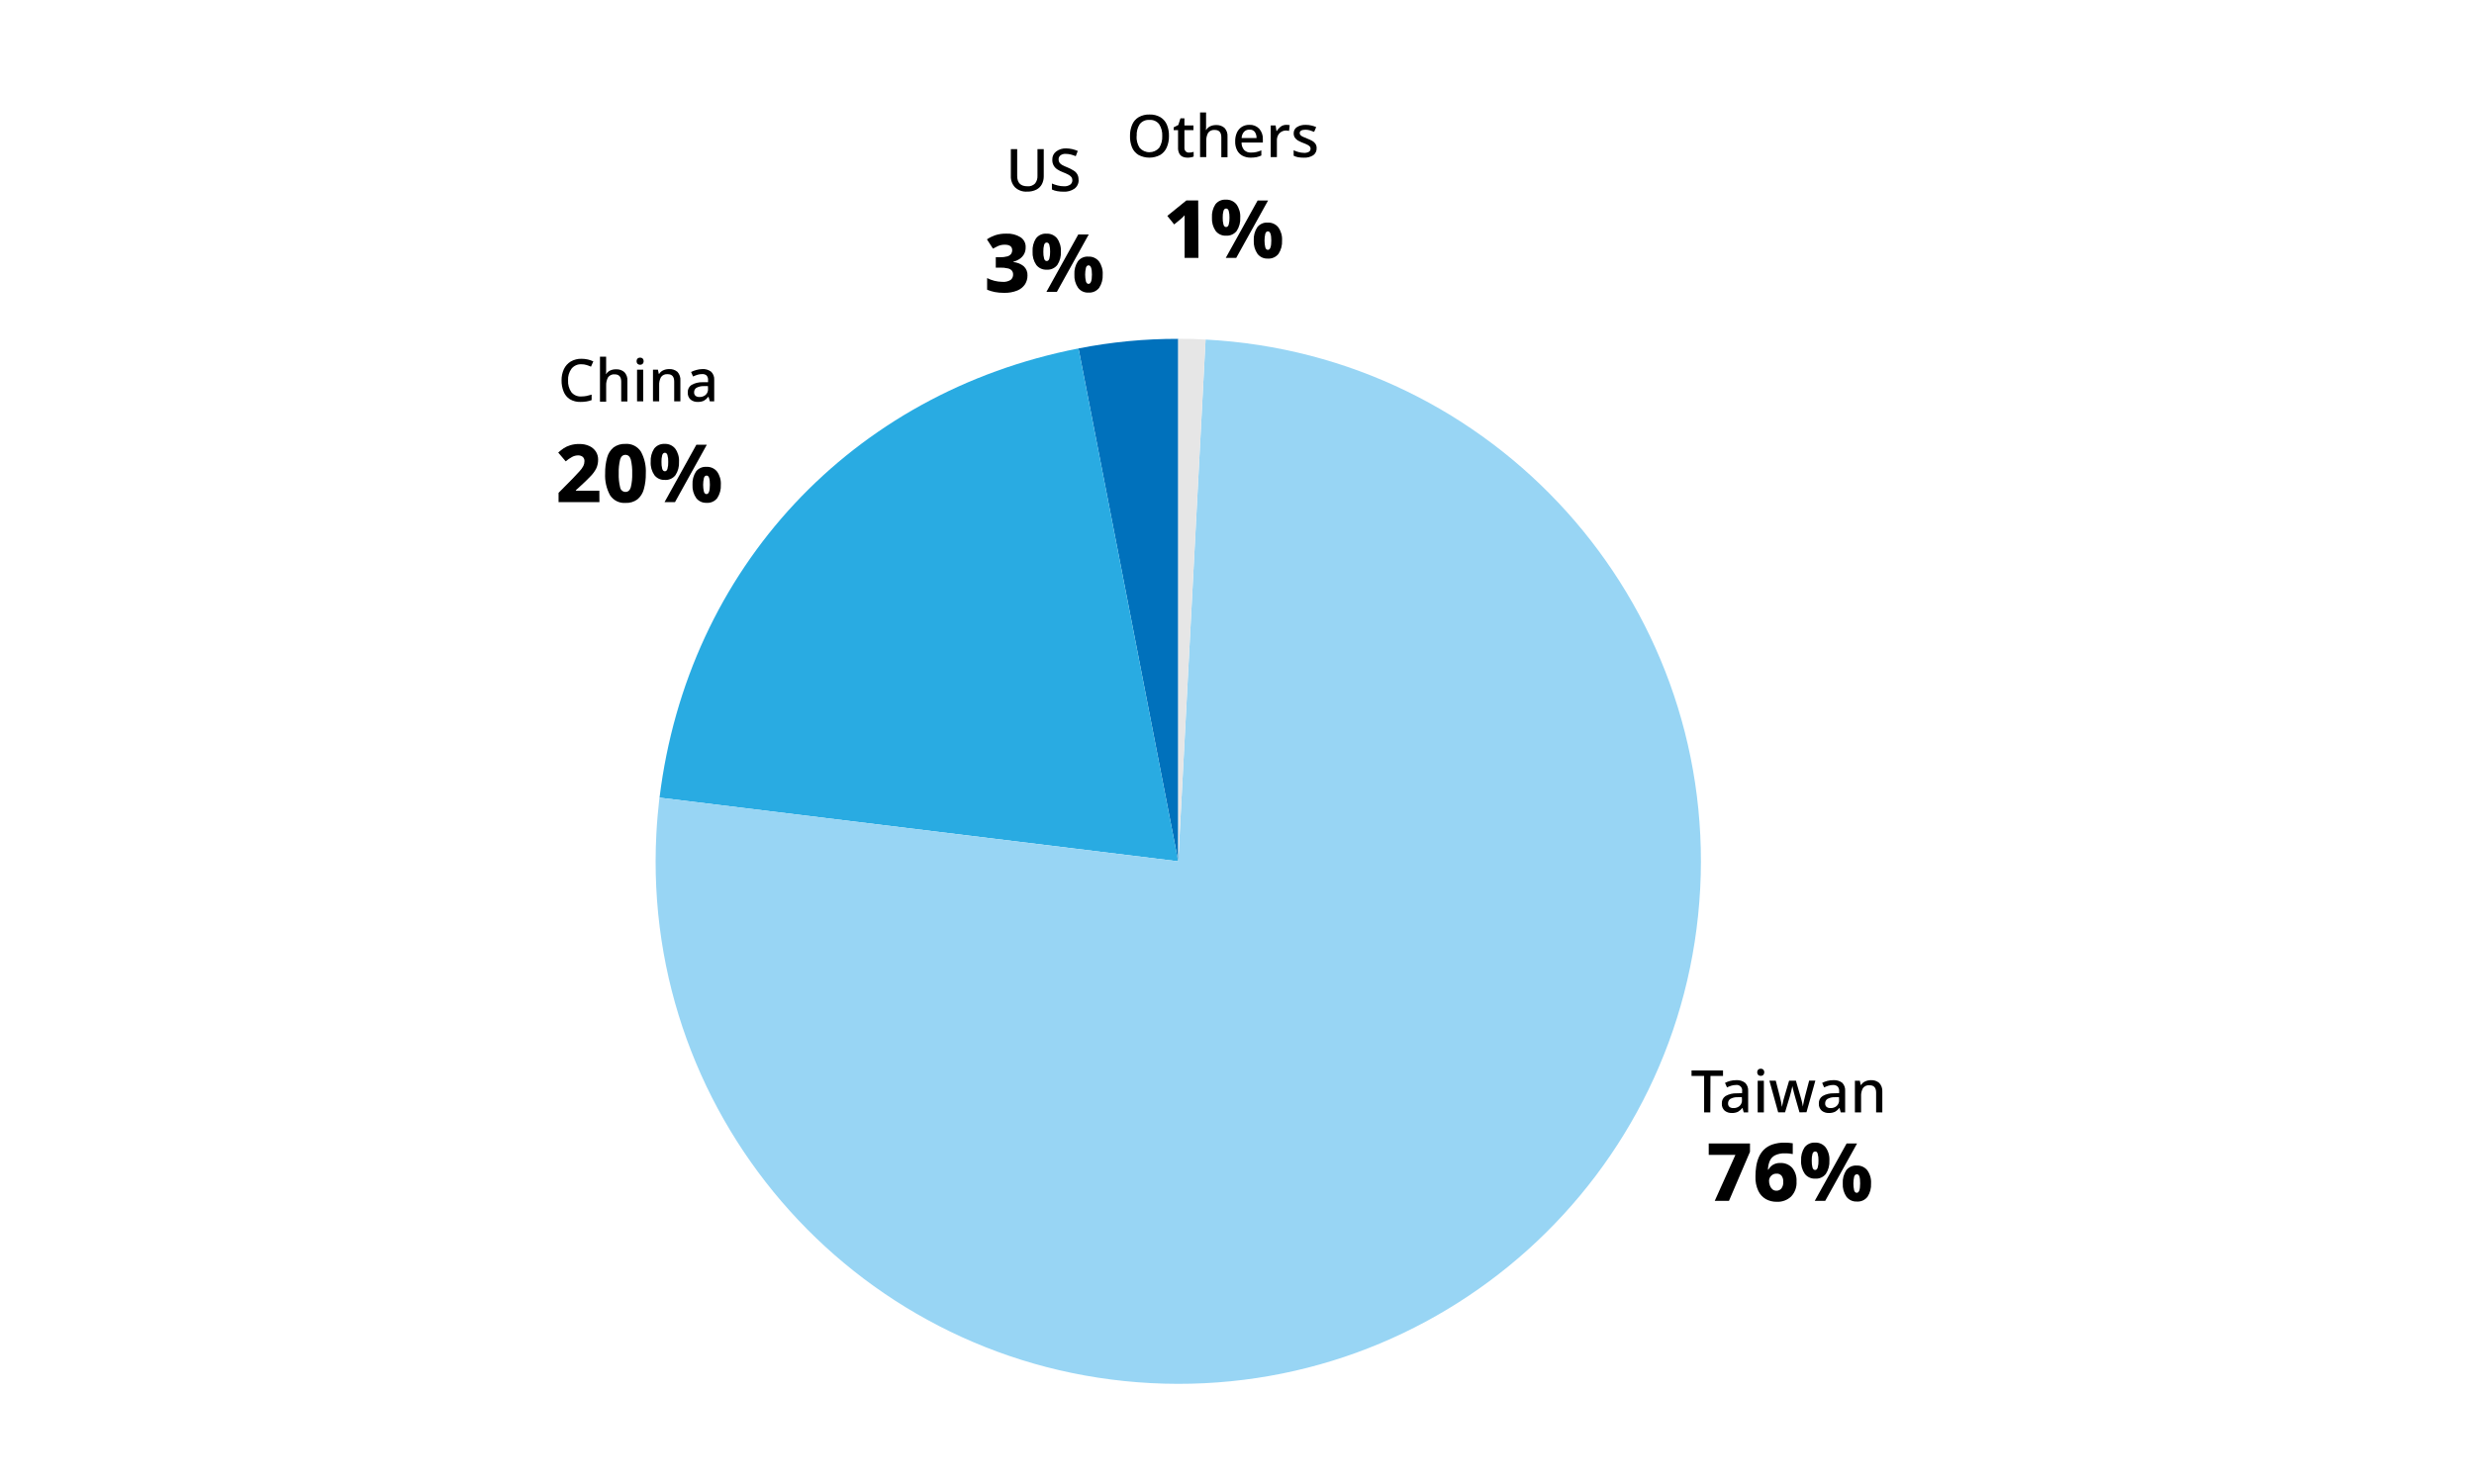
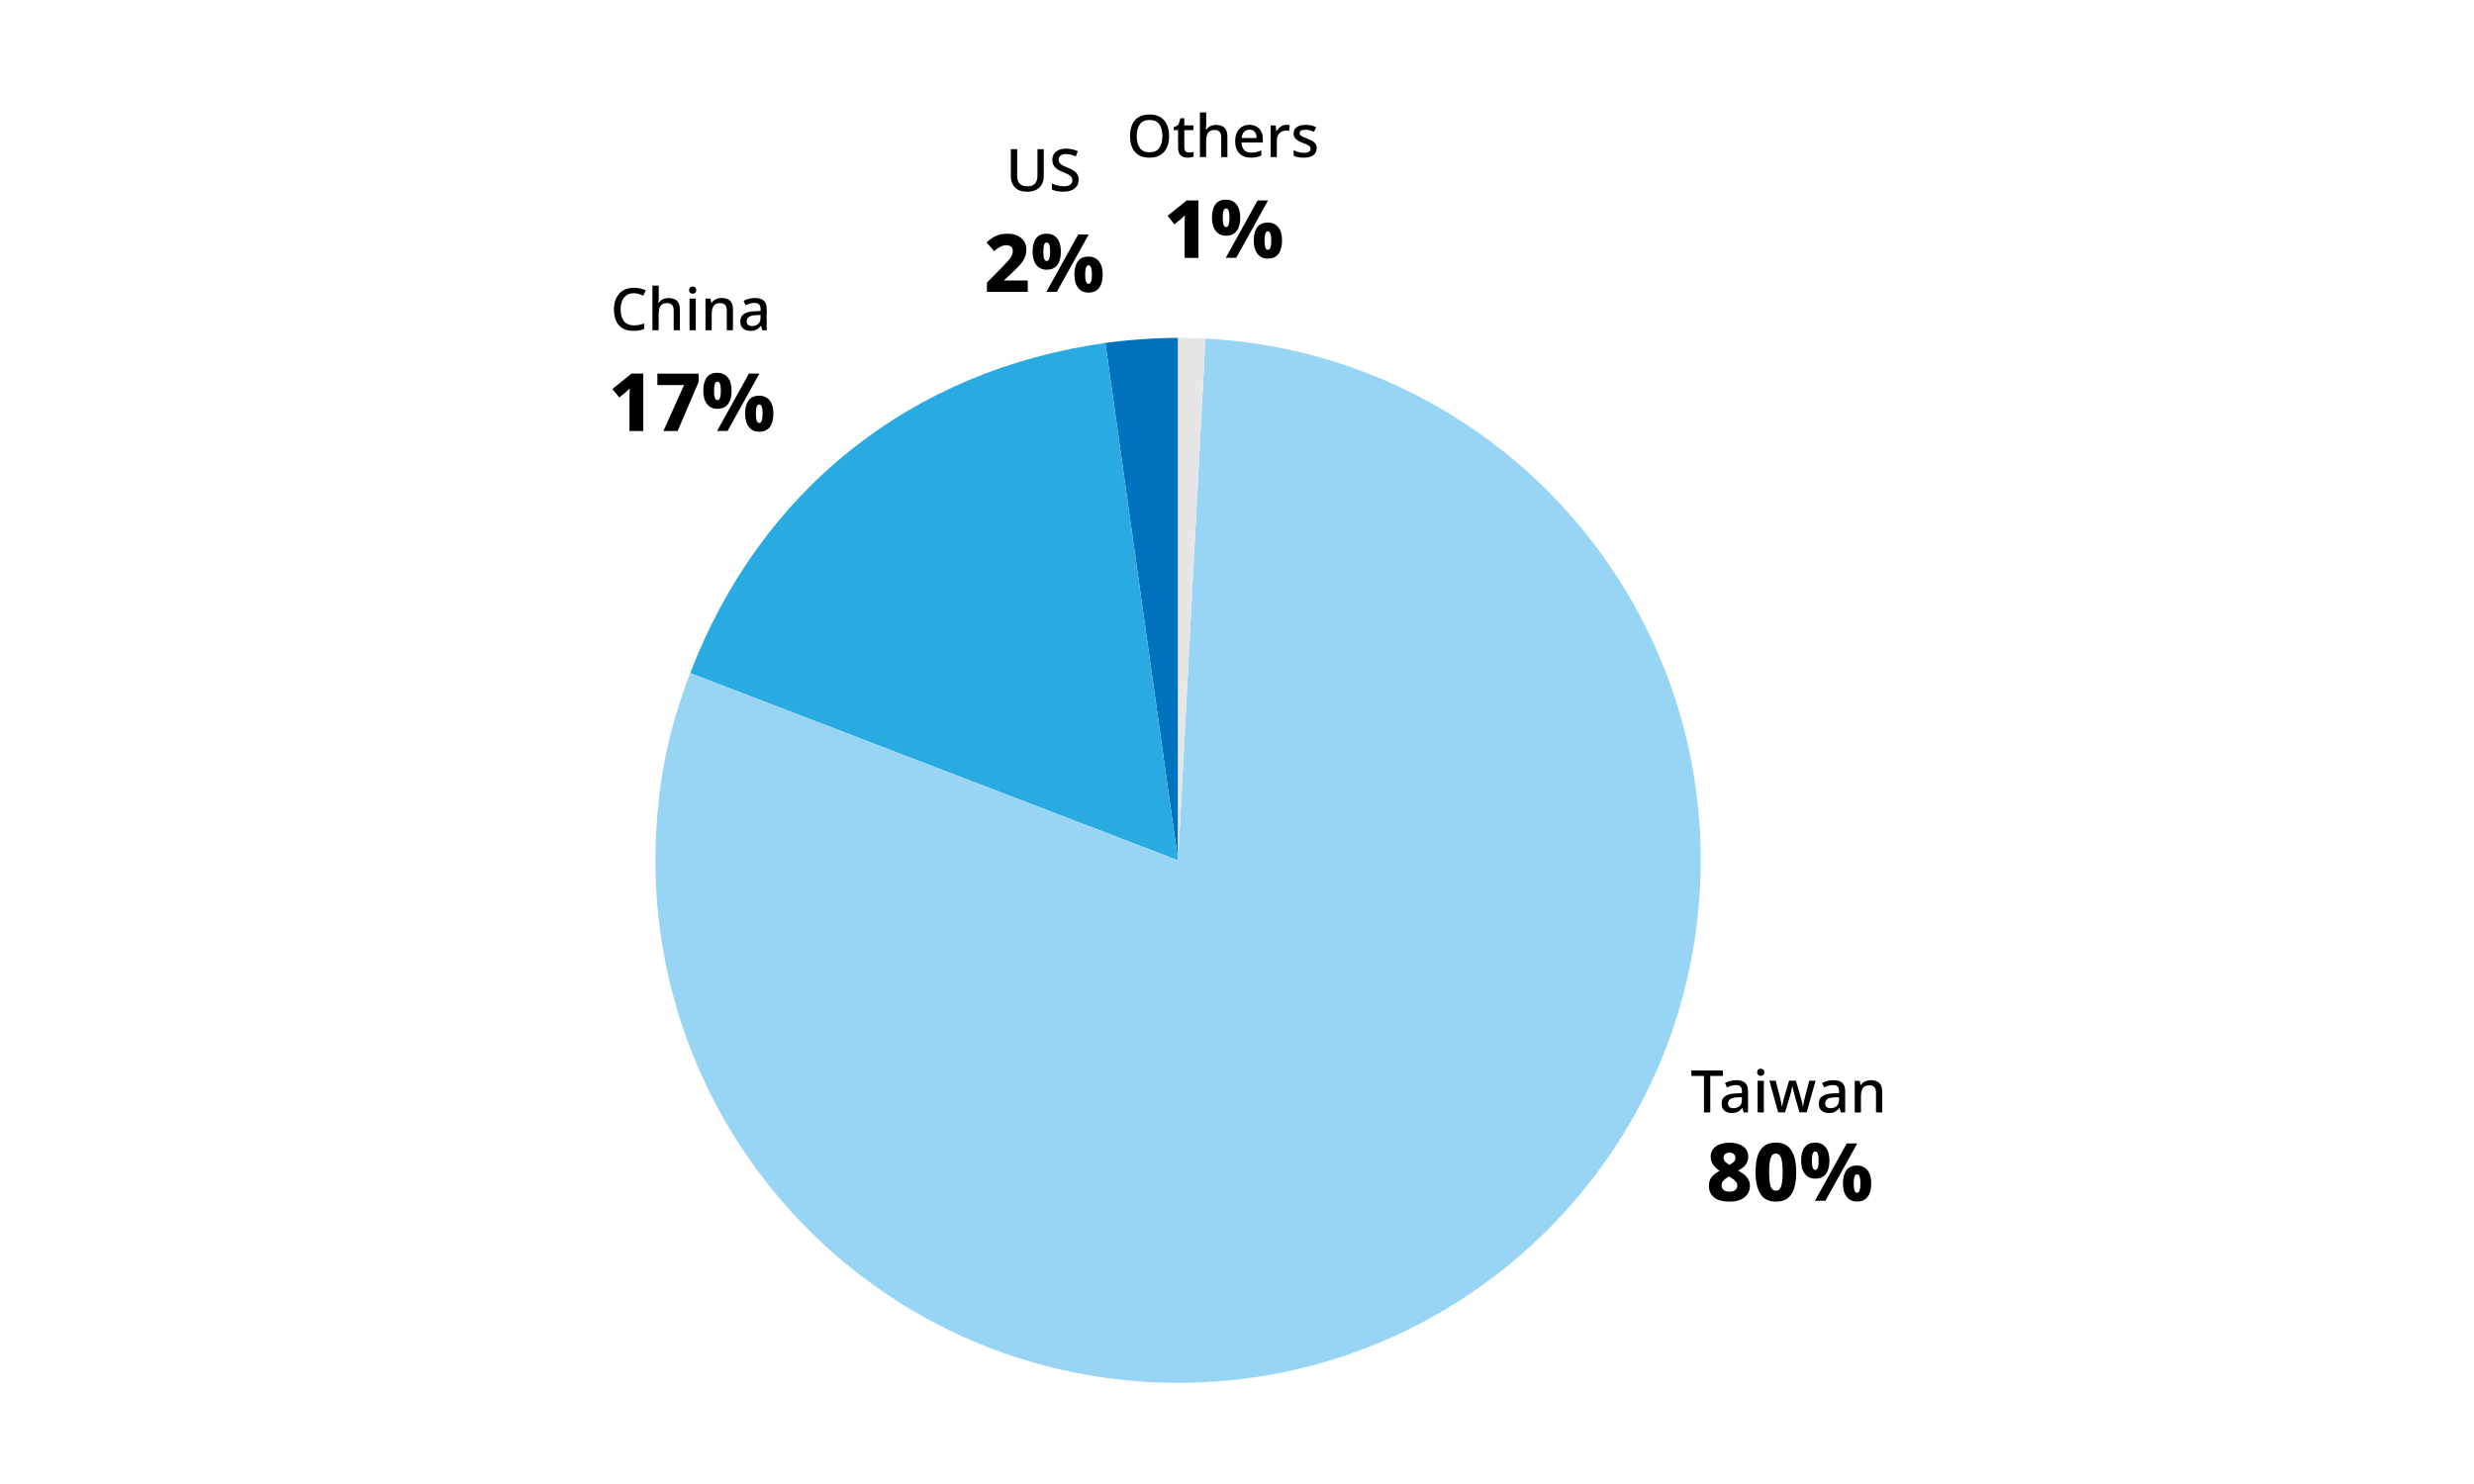
<svg xmlns="http://www.w3.org/2000/svg" viewBox="0 0 800 480">
  <defs>
-     <style>.a{fill:#0071bc;}.b{fill:#29abe2;}.c{fill:#98d5f4;}.d{fill:#e6e6e6;}</style>
+     <style>.cls-1{fill:#0071bc;}.cls-2{fill:#e6e6e6;}.cls-3{fill:#98d5f4;}.cls-4{fill:#29abe2;}</style>
  </defs>
-   <path class="a" d="M381,278.59,348.75,112.7A164,164,0,0,1,381,109.6Z" />
-   <path class="b" d="M381,278.59,213.27,258c9.09-74.11,62.19-131,135.48-145.3Z" />
-   <path class="c" d="M381,278.59l8.84-168.76a169,169,0,1,1-177.6,159.92c.19-3.73.57-8.05,1-11.75Z" />
-   <path class="d" d="M381,278.59v-169c3.73,0,5.12,0,8.84.23Z" />
-   <path d="M387.53,83.41h-4.47v-10c0-.23,0-.56,0-1s0-.93,0-1.43,0-1,0-1.36a5.92,5.92,0,0,1-.57.61c-.25.24-.47.44-.68.62l-2.13,1.74-2.21-2.76,6.16-5h3.82Z" />
-   <path d="M396.42,64.58a4.12,4.12,0,0,1,3.41,1.53,6.68,6.68,0,0,1,1.22,4.27,7.15,7.15,0,0,1-1.14,4.31,4.07,4.07,0,0,1-3.49,1.54,4,4,0,0,1-3.33-1.54,6.94,6.94,0,0,1-1.19-4.31A7.06,7.06,0,0,1,393,66.11,3.93,3.93,0,0,1,396.42,64.58Zm.05,2.87c-.39,0-.68.25-.84.75a7.31,7.31,0,0,0-.25,2.21,7.67,7.67,0,0,0,.25,2.24c.16.52.45.78.84.78s.69-.26.85-.78a8,8,0,0,0,.25-2.24,7.65,7.65,0,0,0-.25-2.21C397.16,67.7,396.87,67.45,396.47,67.45Zm13.58-2.6-10.3,18.56h-3.38l10.3-18.56ZM409.94,72a4.12,4.12,0,0,1,3.41,1.52,6.68,6.68,0,0,1,1.22,4.27,7.17,7.17,0,0,1-1.14,4.31,4.07,4.07,0,0,1-3.49,1.54,3.94,3.94,0,0,1-3.32-1.54,6.9,6.9,0,0,1-1.2-4.31,7.06,7.06,0,0,1,1.12-4.27A3.92,3.92,0,0,1,409.94,72Zm.06,2.83c-.4,0-.69.26-.85.78a9.89,9.89,0,0,0,0,4.42c.16.52.45.78.85.78.72,0,1.09-1,1.09-3S410.72,74.83,410,74.83Z" />
-   <path d="M193.83,162.41H180.62v-3l4.6-4.65c.94-1,1.68-1.77,2.24-2.4a7.61,7.61,0,0,0,1.18-1.65,3.43,3.43,0,0,0,.35-1.52,1.73,1.73,0,0,0-.58-1.44,2.37,2.37,0,0,0-1.47-.46,4.15,4.15,0,0,0-1.94.5,11.77,11.77,0,0,0-2.07,1.43l-2.42-2.84a17.73,17.73,0,0,1,1.72-1.36,8,8,0,0,1,2.15-1,9.55,9.55,0,0,1,3-.41,7.33,7.33,0,0,1,3.23.67,5.09,5.09,0,0,1,2.08,1.79,4.74,4.74,0,0,1,.72,2.59,6.7,6.7,0,0,1-.59,2.83A10.06,10.06,0,0,1,191,154c-.78.83-1.74,1.76-2.86,2.8l-1.93,1.77v.16h7.6Z" />
-   <path d="M208.83,153.13a17.84,17.84,0,0,1-.64,5.12,6.39,6.39,0,0,1-2.08,3.28,6.05,6.05,0,0,1-3.86,1.14,5.47,5.47,0,0,1-5-2.52,13.33,13.33,0,0,1-1.57-7,18,18,0,0,1,.64-5.14,6.38,6.38,0,0,1,2.08-3.29,6.05,6.05,0,0,1,3.86-1.14,5.47,5.47,0,0,1,5,2.52A13.19,13.19,0,0,1,208.83,153.13Zm-8.76,0a16.6,16.6,0,0,0,.45,4.48,1.77,1.77,0,0,0,1.73,1.5c.85,0,1.42-.5,1.73-1.5a16.6,16.6,0,0,0,.45-4.48,16.89,16.89,0,0,0-.45-4.49c-.31-1-.88-1.52-1.73-1.52s-1.43.51-1.73,1.52A16.89,16.89,0,0,0,200.07,153.13Z" />
-   <path d="M214.94,143.58a4.1,4.1,0,0,1,3.4,1.53,6.62,6.62,0,0,1,1.23,4.27,7.14,7.14,0,0,1-1.15,4.31,4,4,0,0,1-3.48,1.54,4,4,0,0,1-3.33-1.54,6.88,6.88,0,0,1-1.2-4.31,7.13,7.13,0,0,1,1.12-4.27A4,4,0,0,1,214.94,143.58Zm.05,2.87c-.4,0-.68.25-.85.75a7.71,7.71,0,0,0-.24,2.21,8.09,8.09,0,0,0,.24,2.24c.17.52.45.78.85.78s.68-.26.84-.78a7.67,7.67,0,0,0,.25-2.24,7.31,7.31,0,0,0-.25-2.21Q215.59,146.45,215,146.45Zm13.57-2.6-10.29,18.56h-3.38l10.29-18.56Zm-.1,7.15a4.1,4.1,0,0,1,3.4,1.52,6.62,6.62,0,0,1,1.23,4.27,7.17,7.17,0,0,1-1.15,4.31,4,4,0,0,1-3.48,1.54,4,4,0,0,1-3.33-1.54,6.9,6.9,0,0,1-1.2-4.31,7.13,7.13,0,0,1,1.12-4.27A3.94,3.94,0,0,1,228.46,151Zm0,2.83q-.6,0-.84.78a9.89,9.89,0,0,0,0,4.42q.24.78.84.78c.73,0,1.09-1,1.09-3S229.24,153.83,228.51,153.83Z" />
-   <path d="M331.66,80a4.42,4.42,0,0,1-.54,2.24,4.83,4.83,0,0,1-1.47,1.55,6.91,6.91,0,0,1-2,.89v.08a6.1,6.1,0,0,1,3.4,1.37,3.79,3.79,0,0,1,1.2,3,5.19,5.19,0,0,1-.81,2.84,5.48,5.48,0,0,1-2.48,2,10.68,10.68,0,0,1-4.33.75,15.26,15.26,0,0,1-2.95-.26,13.93,13.93,0,0,1-2.48-.75V89.94a11.07,11.07,0,0,0,4.89,1.22,4.37,4.37,0,0,0,2.74-.64,2.16,2.16,0,0,0,.77-1.75,2,2,0,0,0-.37-1.2,2.28,2.28,0,0,0-1.29-.75,9.63,9.63,0,0,0-2.58-.26H322V83.2h1.3a8.17,8.17,0,0,0,2.45-.28,2.32,2.32,0,0,0,1.21-.8,2,2,0,0,0,.35-1.15c0-1.22-.8-1.82-2.39-1.82a5.22,5.22,0,0,0-2.28.47,17.3,17.3,0,0,0-1.55.8l-1.95-3a11.1,11.1,0,0,1,2.6-1.31,10.91,10.91,0,0,1,3.7-.54A7.9,7.9,0,0,1,330,76.73,3.68,3.68,0,0,1,331.66,80Z" />
-   <path d="M338.42,75.58a4.12,4.12,0,0,1,3.41,1.53,6.68,6.68,0,0,1,1.22,4.27,7.15,7.15,0,0,1-1.14,4.31,4.07,4.07,0,0,1-3.49,1.54,4,4,0,0,1-3.33-1.54,6.94,6.94,0,0,1-1.19-4.31A7.06,7.06,0,0,1,335,77.11,3.93,3.93,0,0,1,338.42,75.58Zm.05,2.87c-.39,0-.68.25-.84.75a7.31,7.31,0,0,0-.25,2.21,7.67,7.67,0,0,0,.25,2.24c.16.52.45.78.84.78s.69-.26.85-.78a8,8,0,0,0,.25-2.24,7.65,7.65,0,0,0-.25-2.21C339.16,78.7,338.87,78.45,338.47,78.45Zm13.58-2.6-10.3,18.56h-3.38l10.3-18.56ZM351.94,83a4.12,4.12,0,0,1,3.41,1.52,6.68,6.68,0,0,1,1.22,4.27,7.17,7.17,0,0,1-1.14,4.31,4.07,4.07,0,0,1-3.49,1.54,3.94,3.94,0,0,1-3.32-1.54,6.9,6.9,0,0,1-1.2-4.31,7.06,7.06,0,0,1,1.12-4.27A3.92,3.92,0,0,1,351.94,83Zm.06,2.83c-.4,0-.69.26-.85.78a9.89,9.89,0,0,0,0,4.42c.16.52.45.78.85.78.72,0,1.09-1,1.09-3S352.72,85.83,352,85.83Z" />
-   <path d="M554.49,388.41l6.68-14.87h-8.63v-3.69h13.34v2.7l-6.79,15.86Z" />
-   <path d="M567.65,380.53a21.13,21.13,0,0,1,.23-3.17,12.47,12.47,0,0,1,.82-3,7.87,7.87,0,0,1,1.65-2.47,7.32,7.32,0,0,1,2.73-1.69,11.77,11.77,0,0,1,4.06-.61c.36,0,.8,0,1.31.05a10.16,10.16,0,0,1,1.26.16v3.48c-.35-.07-.72-.12-1.13-.17s-.86-.06-1.37-.06a6.84,6.84,0,0,0-3.27.65,3.75,3.75,0,0,0-1.68,1.84,8.08,8.08,0,0,0-.58,2.79h.15a4.66,4.66,0,0,1,1.43-1.54,4.25,4.25,0,0,1,2.42-.62,4.92,4.92,0,0,1,3.85,1.56,6.36,6.36,0,0,1,1.4,4.39A6.47,6.47,0,0,1,579.2,387a6.33,6.33,0,0,1-4.69,1.72,7,7,0,0,1-3.5-.87,6.05,6.05,0,0,1-2.45-2.68A10.11,10.11,0,0,1,567.65,380.53Zm6.78,4.6a2,2,0,0,0,1.6-.7,3.3,3.3,0,0,0,.61-2.21,3.1,3.1,0,0,0-.52-1.9,1.93,1.93,0,0,0-1.64-.7,2.26,2.26,0,0,0-1.79.73,2.34,2.34,0,0,0-.65,1.59,4.54,4.54,0,0,0,.26,1.49,2.94,2.94,0,0,0,.79,1.22A1.93,1.93,0,0,0,574.43,385.13Z" />
-   <path d="M586.94,369.58a4.1,4.1,0,0,1,3.4,1.53,6.62,6.62,0,0,1,1.22,4.27,7.15,7.15,0,0,1-1.14,4.31,4,4,0,0,1-3.48,1.54,4,4,0,0,1-3.33-1.54,6.88,6.88,0,0,1-1.2-4.31,7.13,7.13,0,0,1,1.12-4.27A4,4,0,0,1,586.94,369.58Zm0,2.87c-.4,0-.68.25-.85.75a7.71,7.71,0,0,0-.24,2.21,8,8,0,0,0,.24,2.23c.17.53.45.79.85.79s.68-.26.84-.79a7.55,7.55,0,0,0,.25-2.23,7.31,7.31,0,0,0-.25-2.21Q587.59,372.45,587,372.45Zm13.57-2.6-10.3,18.56h-3.38l10.3-18.56Zm-.1,7.15a4.1,4.1,0,0,1,3.4,1.52,6.62,6.62,0,0,1,1.22,4.27,7.17,7.17,0,0,1-1.14,4.31,4,4,0,0,1-3.48,1.54,4,4,0,0,1-3.33-1.54,6.9,6.9,0,0,1-1.2-4.31,7.13,7.13,0,0,1,1.12-4.27A3.94,3.94,0,0,1,600.46,377Zm0,2.83c-.4,0-.68.26-.85.78a10.3,10.3,0,0,0,0,4.42c.17.52.45.78.85.78.73,0,1.09-1,1.09-3S601.24,379.83,600.51,379.83Z" />
-   <path d="M378,44a8.87,8.87,0,0,1-.71,3.67,5.34,5.34,0,0,1-2.1,2.44,7.5,7.5,0,0,1-7.05,0,5.23,5.23,0,0,1-2.09-2.45A9.12,9.12,0,0,1,365.4,44a9,9,0,0,1,.69-3.66,5.13,5.13,0,0,1,2.09-2.43,6.65,6.65,0,0,1,3.57-.87,6.52,6.52,0,0,1,3.49.87,5.24,5.24,0,0,1,2.09,2.43A8.88,8.88,0,0,1,378,44Zm-10.47,0a6.38,6.38,0,0,0,1,3.83,4.22,4.22,0,0,0,6.3,0,6.52,6.52,0,0,0,1-3.83,6.45,6.45,0,0,0-1-3.82,3.57,3.57,0,0,0-3.13-1.39,3.63,3.63,0,0,0-3.17,1.39A6.31,6.31,0,0,0,367.57,44Z" />
-   <path d="M384.44,49.36a4.65,4.65,0,0,0,1.54-.24v1.52a4,4,0,0,1-.87.25A6,6,0,0,1,384,51a4,4,0,0,1-1.53-.29,2.3,2.3,0,0,1-1.11-1,3.79,3.79,0,0,1-.42-1.95V42.1h-1.42v-.91l1.5-.76.7-2.16H383v2.3h2.92V42.1H383v5.63a1.6,1.6,0,0,0,.41,1.23A1.45,1.45,0,0,0,384.44,49.36Z" />
-   <path d="M390,36.37v3.85c0,.32,0,.64,0,1s-.05.58-.08.78h.13a3.11,3.11,0,0,1,1.32-1.17,4.33,4.33,0,0,1,1.8-.38,3.88,3.88,0,0,1,2.76.89,3.71,3.71,0,0,1,1,2.85v6.67h-2V44.42c0-1.59-.7-2.39-2.11-2.39a2.37,2.37,0,0,0-2.17.95,5.12,5.12,0,0,0-.59,2.68v5.15h-2V36.37Z" />
-   <path d="M404,40.38a4.11,4.11,0,0,1,3.17,1.24A4.79,4.79,0,0,1,408.36,45v1.1h-6.88a3.53,3.53,0,0,0,.83,2.42,2.9,2.9,0,0,0,2.21.83,7.75,7.75,0,0,0,1.76-.18,9.34,9.34,0,0,0,1.59-.54v1.67a7.37,7.37,0,0,1-1.56.53,9.91,9.91,0,0,1-1.86.16,5.62,5.62,0,0,1-2.62-.59,4.12,4.12,0,0,1-1.78-1.75,5.88,5.88,0,0,1-.64-2.89,6.58,6.58,0,0,1,.58-2.92A4.35,4.35,0,0,1,401.61,41,4.55,4.55,0,0,1,404,40.38Zm0,1.55a2.28,2.28,0,0,0-1.74.71,3.25,3.25,0,0,0-.77,2h4.83a3.36,3.36,0,0,0-.58-2A2,2,0,0,0,404,41.93Z" />
-   <path d="M415.92,40.38a6.43,6.43,0,0,1,1.12.09l-.21,1.88a3.8,3.8,0,0,0-1-.13,2.87,2.87,0,0,0-1.44.38,2.83,2.83,0,0,0-1.08,1.09,3.45,3.45,0,0,0-.41,1.72v5.4h-2V40.57h1.59l.27,1.82h.08A4.75,4.75,0,0,1,414.08,41,3,3,0,0,1,415.92,40.38Z" />
-   <path d="M425.75,47.92a2.65,2.65,0,0,1-1.1,2.3,5.22,5.22,0,0,1-3.07.78,9.88,9.88,0,0,1-1.85-.15,5.71,5.71,0,0,1-1.41-.48V48.6a9,9,0,0,0,1.56.58,6.53,6.53,0,0,0,1.76.26,2.92,2.92,0,0,0,1.65-.36,1.15,1.15,0,0,0,.5-1,1.06,1.06,0,0,0-.19-.62,2.23,2.23,0,0,0-.71-.57,12.43,12.43,0,0,0-1.53-.67,12.68,12.68,0,0,1-1.67-.78,3.16,3.16,0,0,1-1-.95,2.5,2.5,0,0,1-.36-1.39,2.3,2.3,0,0,1,1.07-2,5,5,0,0,1,2.84-.71,7.66,7.66,0,0,1,1.76.19,8.43,8.43,0,0,1,1.61.53l-.67,1.54a12.35,12.35,0,0,0-1.37-.49,5.29,5.29,0,0,0-1.42-.2c-1.24,0-1.87.36-1.87,1.09a1,1,0,0,0,.22.62,2.36,2.36,0,0,0,.76.54c.36.17.87.39,1.51.64a11.67,11.67,0,0,1,1.61.75,3,3,0,0,1,1,.94A2.42,2.42,0,0,1,425.75,47.92Z" />
-   <path d="M188,117.82a3.87,3.87,0,0,0-3.16,1.39,5.85,5.85,0,0,0-1.15,3.83,6.09,6.09,0,0,0,1.06,3.8,3.81,3.81,0,0,0,3.23,1.39,8.43,8.43,0,0,0,1.69-.16,16,16,0,0,0,1.64-.43v1.77a8.55,8.55,0,0,1-1.63.44,11.17,11.17,0,0,1-1.94.15,6.38,6.38,0,0,1-3.47-.87,5.16,5.16,0,0,1-2-2.43,9.23,9.23,0,0,1-.68-3.68,8.34,8.34,0,0,1,.75-3.62,5.76,5.76,0,0,1,2.2-2.46,6.63,6.63,0,0,1,3.53-.89,9,9,0,0,1,2,.22,8,8,0,0,1,1.79.62l-.76,1.71a10,10,0,0,0-1.42-.54A5.42,5.42,0,0,0,188,117.82Z" />
-   <path d="M196,115.37v3.85c0,.32,0,.64,0,1s-.05.58-.07.78H196a3.11,3.11,0,0,1,1.32-1.17,4.3,4.3,0,0,1,1.8-.38,3.88,3.88,0,0,1,2.76.89,3.71,3.71,0,0,1,1,2.85v6.67h-2v-6.39c0-1.59-.71-2.39-2.11-2.39a2.35,2.35,0,0,0-2.17,1,5.12,5.12,0,0,0-.59,2.68v5.15h-2V115.37Z" />
-   <path d="M207,115.67a1.25,1.25,0,0,1,.8.27,1.32,1.32,0,0,1,0,1.77,1.3,1.3,0,0,1-1.61,0,1.29,1.29,0,0,1,0-1.77A1.26,1.26,0,0,1,207,115.67Zm1,3.9v10.24h-2V119.57Z" />
-   <path d="M216.32,119.38a3.85,3.85,0,0,1,2.74.89,3.79,3.79,0,0,1,.95,2.87v6.67h-2v-6.39c0-1.59-.7-2.39-2.11-2.39a2.35,2.35,0,0,0-2.15.93,5,5,0,0,0-.6,2.68v5.17h-2V119.57h1.6l.28,1.36h.12a2.93,2.93,0,0,1,1.36-1.17A4.35,4.35,0,0,1,216.32,119.38Z" />
-   <path d="M227.08,119.38a4.26,4.26,0,0,1,2.87.84,3.37,3.37,0,0,1,1,2.65v6.94h-1.42l-.4-1.43H229a4.6,4.6,0,0,1-1.39,1.23,4.39,4.39,0,0,1-2,.39,3.51,3.51,0,0,1-2.3-.75,2.9,2.9,0,0,1-.91-2.35,2.69,2.69,0,0,1,1.19-2.38,6.87,6.87,0,0,1,3.62-.89l1.75,0V123a2,2,0,0,0-.52-1.59A2.06,2.06,0,0,0,227,121a5,5,0,0,0-1.5.23,11.16,11.16,0,0,0-1.39.55l-.64-1.46a8.21,8.21,0,0,1,1.66-.64A7.49,7.49,0,0,1,227.08,119.38Zm1.84,5.51-1.37,0a4.59,4.59,0,0,0-2.42.59,1.67,1.67,0,0,0-.68,1.41,1.36,1.36,0,0,0,.48,1.16,2,2,0,0,0,1.23.36,2.92,2.92,0,0,0,2-.67,2.43,2.43,0,0,0,.79-2Z" />
-   <path d="M337.51,48.24V57a5.46,5.46,0,0,1-.58,2.54,4.24,4.24,0,0,1-1.78,1.78,6.19,6.19,0,0,1-3,.66,5.21,5.21,0,0,1-3.92-1.38A5,5,0,0,1,326.87,57V48.24h2.05v8.65q0,3.36,3.31,3.36a3.08,3.08,0,0,0,2.48-.91,3.73,3.73,0,0,0,.77-2.47V48.24Z" />
-   <path d="M348.79,58.14A3.38,3.38,0,0,1,347.48,61a5.64,5.64,0,0,1-3.59,1,11.46,11.46,0,0,1-2.09-.18,6.27,6.27,0,0,1-1.65-.53V59.36a12.4,12.4,0,0,0,1.79.61,7.74,7.74,0,0,0,2.09.28,3.35,3.35,0,0,0,2.05-.53,1.74,1.74,0,0,0,.68-1.43,1.76,1.76,0,0,0-.3-1,2.93,2.93,0,0,0-1-.8,14.78,14.78,0,0,0-1.76-.79,9.15,9.15,0,0,1-1.77-.89,3.51,3.51,0,0,1-1.65-3.14A3.15,3.15,0,0,1,341.52,49a5,5,0,0,1,3.19-1,8.79,8.79,0,0,1,2,.23,11.5,11.5,0,0,1,1.8.59l-.65,1.69a11.4,11.4,0,0,0-1.59-.53,6.51,6.51,0,0,0-1.66-.21,2.58,2.58,0,0,0-1.71.49,1.61,1.61,0,0,0-.59,1.29,1.89,1.89,0,0,0,.29,1.06,2.67,2.67,0,0,0,.91.78,15.23,15.23,0,0,0,1.65.75,11.81,11.81,0,0,1,1.95,1,3.17,3.17,0,0,1,1.64,3Z" />
-   <path d="M553.05,359.81h-2V348h-4.07v-1.77h10.18V348h-4.06Z" />
-   <path d="M561.41,349.38a4.27,4.27,0,0,1,2.88.84,3.37,3.37,0,0,1,1,2.65v6.94h-1.43l-.4-1.43h-.07a4.62,4.62,0,0,1-1.4,1.23,4.34,4.34,0,0,1-2,.39,3.5,3.5,0,0,1-2.3-.75,2.87,2.87,0,0,1-.91-2.35,2.68,2.68,0,0,1,1.18-2.38,6.9,6.9,0,0,1,3.62-.89l1.75-.05V353a1.75,1.75,0,0,0-2-2.06,5,5,0,0,0-1.5.23,10.44,10.44,0,0,0-1.38.55l-.65-1.46a8.45,8.45,0,0,1,1.66-.64A7.55,7.55,0,0,1,561.41,349.38Zm1.84,5.51-1.37,0a4.53,4.53,0,0,0-2.42.59,1.68,1.68,0,0,0-.67,1.41,1.38,1.38,0,0,0,.47,1.16,2,2,0,0,0,1.24.36,2.9,2.9,0,0,0,2-.67,2.43,2.43,0,0,0,.79-2Z" />
-   <path d="M569.37,345.67a1.27,1.27,0,0,1,.8.27,1.32,1.32,0,0,1,0,1.77,1.22,1.22,0,0,1-.8.28,1.24,1.24,0,0,1-.82-.28,1.32,1.32,0,0,1,0-1.77A1.28,1.28,0,0,1,569.37,345.67Zm1,3.9v10.24h-2V349.57Z" />
-   <path d="M581.89,359.79l-1.46-5.11c-.09-.33-.19-.71-.31-1.13s-.21-.83-.3-1.22l-.21-.9h-.07c0,.21-.11.51-.19.9s-.19.79-.3,1.22-.21.8-.31,1.15l-1.52,5.09H575l-2.84-10.24h2.06l1.33,5.18c.14.54.27,1.1.39,1.7s.2,1.09.25,1.46h.08c0-.22.09-.51.16-.87s.15-.72.23-1.07a7.77,7.77,0,0,1,.24-.87l1.63-5.53h2.2l1.6,5.53c.08.25.16.55.25.9s.16.69.23,1,.12.63.15.86H583c0-.2.07-.48.14-.84s.14-.73.23-1.14.19-.79.28-1.16l1.37-5.18h2l-2.87,10.24Z" />
-   <path d="M592.82,349.38a4.27,4.27,0,0,1,2.88.84,3.4,3.4,0,0,1,.95,2.65v6.94h-1.42l-.4-1.43h-.08a4.48,4.48,0,0,1-1.39,1.23,4.36,4.36,0,0,1-2,.39,3.47,3.47,0,0,1-2.29-.75,2.87,2.87,0,0,1-.92-2.35,2.69,2.69,0,0,1,1.19-2.38,6.87,6.87,0,0,1,3.62-.89l1.75-.05V353a2.08,2.08,0,0,0-.51-1.59,2.11,2.11,0,0,0-1.45-.47,5,5,0,0,0-1.5.23,11.16,11.16,0,0,0-1.39.55l-.64-1.46a8.21,8.21,0,0,1,1.66-.64A7.49,7.49,0,0,1,592.82,349.38Zm1.84,5.51-1.37,0a4.53,4.53,0,0,0-2.42.59,1.69,1.69,0,0,0-.68,1.41,1.36,1.36,0,0,0,.48,1.16,2,2,0,0,0,1.23.36,2.91,2.91,0,0,0,2-.67,2.43,2.43,0,0,0,.79-2Z" />
-   <path d="M604.94,349.38a3.81,3.81,0,0,1,2.73.89,3.76,3.76,0,0,1,1,2.87v6.67h-2v-6.39c0-1.59-.7-2.39-2.11-2.39a2.37,2.37,0,0,0-2.16.93,5,5,0,0,0-.59,2.68v5.17h-2V349.57h1.6l.28,1.36h.12a2.93,2.93,0,0,1,1.36-1.17A4.35,4.35,0,0,1,604.94,349.38Z" />
+   <g id="_021">
+     <g>
+       <path class="cls-1" d="M380.95,278.28l-23.52-167.35c7.39-1.04,16.05-1.64,23.52-1.64v168.99Z" />
+       <path class="cls-4" d="M380.95,278.28l-157.77-60.56c22.74-59.25,71.4-97.95,134.25-106.79l23.52,167.35Z" />
+       <path class="cls-3" d="M380.95,278.28l8.84-168.76c93.21,4.88,164.8,84.4,159.92,177.61s-84.4,164.8-177.61,159.92-164.8-84.4-159.92-177.61c.98-18.64,4.3-34.29,10.99-51.72l157.77,60.56Z" />
+       <path class="cls-2" d="M380.95,278.28V109.28c3.73,0,5.12,.04,8.84,.23l-8.84,168.76Z" />
+     </g>
+   </g>
+   <g id="Numbers">
+     <g>
+       <path d="M387.53,83.41h-4.47v-10.01c0-.23,0-.56,.01-1.01s.02-.93,.03-1.43c0-.5,.02-.95,.04-1.35-.14,.17-.33,.38-.57,.61-.24,.23-.47,.44-.68,.61l-2.13,1.74-2.21-2.76,6.16-4.97h3.82v18.56Z" />
+       <path d="M396.42,64.58c1.46,0,2.59,.51,3.41,1.52,.81,1.01,1.22,2.44,1.22,4.28s-.38,3.27-1.14,4.3c-.76,1.03-1.92,1.55-3.48,1.55-1.42,0-2.53-.52-3.33-1.55-.8-1.03-1.2-2.47-1.2-4.3s.37-3.26,1.12-4.28c.75-1.01,1.88-1.52,3.41-1.52Zm.05,2.86c-.4,0-.68,.25-.84,.75-.17,.5-.25,1.24-.25,2.21s.08,1.72,.25,2.24,.45,.78,.84,.78,.68-.26,.85-.78c.16-.52,.25-1.27,.25-2.24s-.08-1.71-.25-2.21c-.17-.5-.45-.75-.85-.75Zm13.57-2.6l-10.3,18.56h-3.38l10.3-18.56h3.38Zm-.1,7.15c1.46,0,2.59,.51,3.41,1.52s1.22,2.44,1.22,4.28-.38,3.27-1.14,4.3-1.92,1.55-3.48,1.55c-1.42,0-2.53-.52-3.33-1.55-.8-1.03-1.2-2.47-1.2-4.3s.37-3.26,1.12-4.28,1.88-1.52,3.41-1.52Zm.05,2.83c-.4,0-.68,.26-.84,.78-.17,.52-.25,1.26-.25,2.21s.08,1.69,.25,2.21c.16,.52,.45,.78,.84,.78,.73,0,1.09-1,1.09-2.99s-.36-2.99-1.09-2.99Z" />
+     </g>
+     <g>
+       <path d="M208.02,139.41h-4.47v-10.01c0-.23,0-.56,.01-1.01s.02-.93,.03-1.43c0-.5,.02-.95,.04-1.35-.14,.17-.33,.38-.57,.61-.24,.23-.47,.44-.68,.61l-2.13,1.74-2.21-2.76,6.16-4.97h3.82v18.56Z" />
+       <path d="M214.52,139.41l6.68-14.87h-8.63v-3.69h13.34v2.7l-6.79,15.86h-4.6Z" />
+       <path d="M231.94,120.58c1.46,0,2.59,.51,3.41,1.52,.81,1.01,1.22,2.44,1.22,4.28s-.38,3.27-1.14,4.3c-.76,1.03-1.92,1.55-3.48,1.55-1.42,0-2.53-.52-3.33-1.55-.8-1.03-1.2-2.47-1.2-4.3s.37-3.26,1.12-4.28c.75-1.01,1.88-1.52,3.41-1.52Zm.05,2.86c-.4,0-.68,.25-.84,.75-.17,.5-.25,1.24-.25,2.21s.08,1.72,.25,2.24,.45,.78,.84,.78,.68-.26,.85-.78c.16-.52,.25-1.27,.25-2.24s-.08-1.71-.25-2.21c-.17-.5-.45-.75-.85-.75Zm13.57-2.6l-10.3,18.56h-3.38l10.3-18.56h3.38Zm-.1,7.15c1.46,0,2.59,.51,3.41,1.52s1.22,2.44,1.22,4.28-.38,3.27-1.14,4.3-1.92,1.55-3.48,1.55c-1.42,0-2.53-.52-3.33-1.55-.8-1.03-1.2-2.47-1.2-4.3s.37-3.26,1.12-4.28,1.88-1.52,3.41-1.52Zm.05,2.83c-.4,0-.68,.26-.84,.78-.17,.52-.25,1.26-.25,2.21s.08,1.69,.25,2.21c.16,.52,.45,.78,.84,.78,.73,0,1.09-1,1.09-2.99s-.36-2.99-1.09-2.99Z" />
+     </g>
+     <g>
+       <path d="M332.34,94.41h-13.21v-2.99l4.6-4.65c.94-.97,1.68-1.77,2.24-2.39s.95-1.17,1.18-1.65c.23-.48,.35-.98,.35-1.52,0-.66-.2-1.14-.58-1.44-.39-.3-.88-.46-1.47-.46-.66,0-1.3,.17-1.94,.49s-1.32,.81-2.07,1.43l-2.42-2.83c.54-.48,1.11-.94,1.72-1.36,.61-.42,1.32-.77,2.14-1.04,.82-.27,1.82-.4,2.98-.4,1.25,0,2.32,.22,3.22,.66s1.59,1.04,2.08,1.79c.48,.75,.73,1.62,.73,2.59,0,1.04-.2,1.98-.6,2.83-.4,.85-.99,1.69-1.77,2.52-.78,.83-1.73,1.77-2.86,2.81l-1.92,1.77v.16h7.59v3.69Z" />
+       <path d="M338.42,75.58c1.46,0,2.59,.51,3.41,1.52,.81,1.01,1.22,2.44,1.22,4.28s-.38,3.27-1.14,4.3c-.76,1.03-1.92,1.55-3.48,1.55-1.42,0-2.53-.52-3.33-1.55-.8-1.03-1.2-2.47-1.2-4.3s.37-3.26,1.12-4.28c.75-1.01,1.88-1.52,3.41-1.52Zm.05,2.86c-.4,0-.68,.25-.84,.75-.17,.5-.25,1.24-.25,2.21s.08,1.72,.25,2.24,.45,.78,.84,.78,.68-.26,.85-.78c.16-.52,.25-1.27,.25-2.24s-.08-1.71-.25-2.21c-.17-.5-.45-.75-.85-.75Zm13.57-2.6l-10.3,18.56h-3.38l10.3-18.56h3.38Zm-.1,7.15c1.46,0,2.59,.51,3.41,1.52s1.22,2.44,1.22,4.28-.38,3.27-1.14,4.3-1.92,1.55-3.48,1.55c-1.42,0-2.53-.52-3.33-1.55-.8-1.03-1.2-2.47-1.2-4.3s.37-3.26,1.12-4.28,1.88-1.52,3.41-1.52Zm.05,2.83c-.4,0-.68,.26-.84,.78-.17,.52-.25,1.26-.25,2.21s.08,1.69,.25,2.21c.16,.52,.45,.78,.84,.78,.73,0,1.09-1,1.09-2.99s-.36-2.99-1.09-2.99Z" />
+     </g>
+     <g>
+       <path d="M559.25,369.61c1.14,0,2.17,.16,3.08,.49,.91,.33,1.63,.83,2.17,1.49,.54,.67,.81,1.5,.81,2.48,0,1.13-.31,2.05-.92,2.77-.62,.72-1.4,1.3-2.35,1.76,.62,.35,1.23,.75,1.81,1.2,.58,.45,1.06,.98,1.44,1.6,.38,.62,.57,1.33,.57,2.14,0,1.53-.58,2.76-1.73,3.71-1.15,.95-2.79,1.42-4.9,1.42s-3.86-.46-4.97-1.38c-1.11-.92-1.66-2.14-1.66-3.67,0-1.28,.33-2.3,1-3.05s1.5-1.37,2.48-1.86c-.8-.52-1.48-1.15-2.05-1.88-.57-.74-.86-1.66-.86-2.77,0-.97,.27-1.79,.82-2.46,.55-.67,1.28-1.17,2.2-1.49,.92-.33,1.94-.49,3.07-.49Zm-2.57,13.78c0,.61,.21,1.1,.64,1.48,.42,.38,1.04,.57,1.86,.57,.88,0,1.54-.18,1.96-.55s.64-.84,.64-1.43c0-.43-.12-.82-.38-1.16-.25-.34-.56-.63-.92-.88-.36-.25-.7-.47-1.01-.66l-.34-.21c-.71,.35-1.3,.75-1.75,1.2-.46,.45-.69,1-.69,1.64Zm2.55-10.58c-.54,0-.99,.15-1.35,.44-.36,.29-.55,.69-.55,1.2,0,.54,.19,.99,.56,1.35,.37,.36,.82,.68,1.34,.94,.49-.23,.93-.51,1.33-.86,.4-.35,.6-.82,.6-1.43,0-.5-.19-.9-.56-1.2-.37-.29-.83-.44-1.37-.44Z" />
+       <path d="M580.83,379.13c0,1.99-.21,3.7-.64,5.12s-1.12,2.51-2.08,3.28-2.25,1.14-3.86,1.14c-2.29,0-3.96-.84-5-2.52-1.05-1.68-1.57-4.02-1.57-7.02,0-1.99,.21-3.71,.64-5.13,.42-1.43,1.12-2.53,2.08-3.29,.96-.76,2.25-1.14,3.86-1.14,2.27,0,3.93,.84,4.99,2.52,1.06,1.68,1.59,4.03,1.59,7.05Zm-8.76,0c0,1.99,.15,3.49,.46,4.49,.3,1,.88,1.5,1.73,1.5s1.43-.5,1.73-1.5c.3-1,.46-2.49,.46-4.49s-.15-3.47-.46-4.48c-.3-1.01-.88-1.52-1.73-1.52s-1.43,.51-1.73,1.52c-.3,1.01-.46,2.51-.46,4.48Z" />
+       <path d="M586.94,369.58c1.46,0,2.59,.51,3.41,1.52,.81,1.01,1.22,2.44,1.22,4.28s-.38,3.27-1.14,4.3c-.76,1.03-1.92,1.55-3.48,1.55-1.42,0-2.53-.52-3.33-1.55-.8-1.03-1.2-2.46-1.2-4.3s.37-3.26,1.12-4.28c.75-1.01,1.88-1.52,3.41-1.52Zm.05,2.86c-.4,0-.68,.25-.84,.75-.17,.5-.25,1.24-.25,2.21s.08,1.72,.25,2.24c.17,.52,.45,.78,.84,.78s.68-.26,.85-.78c.16-.52,.25-1.26,.25-2.24s-.08-1.71-.25-2.21c-.17-.5-.45-.75-.85-.75Zm13.57-2.6l-10.3,18.56h-3.38l10.3-18.56h3.38Zm-.1,7.15c1.46,0,2.59,.51,3.41,1.52,.81,1.01,1.22,2.44,1.22,4.28s-.38,3.27-1.14,4.3-1.92,1.55-3.48,1.55c-1.42,0-2.53-.52-3.33-1.55-.8-1.03-1.2-2.46-1.2-4.3s.37-3.26,1.12-4.28c.75-1.01,1.88-1.52,3.41-1.52Zm.05,2.83c-.4,0-.68,.26-.84,.78-.17,.52-.25,1.26-.25,2.21s.08,1.69,.25,2.21c.16,.52,.45,.78,.84,.78,.73,0,1.09-1,1.09-2.99s-.36-2.99-1.09-2.99Z" />
+     </g>
+   </g>
+   <g id="Labels-EN">
+     <g>
+       <path d="M378.04,44.01c0,1.41-.24,2.63-.7,3.68-.47,1.04-1.17,1.86-2.11,2.44-.94,.58-2.1,.87-3.5,.87s-2.62-.29-3.55-.87c-.94-.58-1.63-1.4-2.09-2.45s-.68-2.28-.68-3.69,.23-2.61,.68-3.66,1.15-1.86,2.09-2.43c.94-.58,2.13-.86,3.57-.86s2.55,.29,3.49,.86c.93,.58,1.63,1.39,2.1,2.43,.47,1.04,.7,2.27,.7,3.68Zm-10.47,0c0,1.62,.34,2.9,1.01,3.84,.67,.94,1.72,1.41,3.15,1.41s2.5-.47,3.15-1.41c.66-.94,.99-2.22,.99-3.84s-.33-2.89-.99-3.82c-.66-.92-1.7-1.39-3.13-1.39s-2.5,.46-3.17,1.39c-.67,.92-1.01,2.2-1.01,3.82Z" />
+       <path d="M384.44,49.36c.57,0,1.08-.08,1.54-.25v1.52c-.21,.1-.51,.19-.87,.26-.37,.07-.73,.1-1.1,.1-.56,0-1.07-.09-1.53-.29-.46-.19-.83-.52-1.11-.99-.28-.47-.42-1.12-.42-1.96v-5.66h-1.42v-.91l1.5-.76,.7-2.17h1.24v2.3h2.93v1.54h-2.93v5.62c0,.56,.14,.97,.41,1.24,.27,.27,.63,.4,1.07,.4Z" />
+       <path d="M390.05,36.37v3.86c0,.32-.01,.63-.04,.95-.03,.32-.05,.58-.08,.78h.13c.33-.52,.77-.91,1.32-1.17,.55-.26,1.15-.39,1.79-.39,1.2,0,2.12,.3,2.76,.89,.64,.6,.96,1.55,.96,2.85v6.67h-2v-6.38c0-1.6-.7-2.39-2.11-2.39-1.05,0-1.77,.32-2.17,.95-.39,.63-.59,1.53-.59,2.68v5.15h-2.01v-14.44h2.01Z" />
+       <path d="M404.03,40.38c1.34,0,2.4,.42,3.17,1.24,.77,.83,1.16,1.96,1.16,3.39v1.1h-6.88c.03,1.05,.3,1.86,.83,2.41,.53,.56,1.26,.84,2.21,.84,.66,0,1.25-.06,1.76-.18,.51-.12,1.04-.3,1.59-.54v1.67c-.52,.24-1.04,.42-1.56,.52s-1.14,.16-1.86,.16c-.99,0-1.86-.2-2.62-.59-.76-.39-1.35-.98-1.78-1.75-.42-.77-.64-1.74-.64-2.89s.19-2.13,.58-2.93,.92-1.41,1.62-1.83,1.5-.64,2.42-.64Zm0,1.56c-.72,0-1.3,.23-1.74,.7-.44,.47-.69,1.13-.77,2h4.83c-.01-.8-.21-1.45-.58-1.95-.37-.5-.95-.75-1.74-.75Z" />
+       <path d="M415.92,40.38c.41,0,.78,.03,1.12,.1l-.21,1.88c-.33-.09-.67-.13-1.03-.13-.52,0-1,.13-1.44,.38s-.8,.62-1.07,1.09c-.27,.48-.41,1.05-.41,1.72v5.4h-2.01v-10.24h1.6l.27,1.82h.08c.32-.54,.74-1.02,1.27-1.42s1.15-.6,1.84-.6Z" />
+       <path d="M425.75,47.92c0,1.01-.36,1.78-1.09,2.3s-1.75,.78-3.07,.78c-.72,0-1.34-.05-1.85-.15-.51-.1-.98-.26-1.42-.48v-1.77c.44,.22,.97,.41,1.57,.58s1.19,.26,1.76,.26c.76,0,1.31-.12,1.64-.36,.33-.24,.5-.56,.5-.97,0-.23-.06-.43-.19-.62-.13-.18-.36-.37-.71-.57-.35-.2-.86-.42-1.53-.67-.66-.25-1.21-.51-1.66-.78-.45-.27-.79-.58-1.04-.95-.24-.37-.36-.83-.36-1.39,0-.89,.36-1.57,1.07-2.04,.71-.48,1.66-.71,2.84-.71,.62,0,1.21,.06,1.76,.19,.55,.13,1.09,.3,1.61,.53l-.67,1.54c-.44-.19-.9-.35-1.37-.48-.47-.13-.94-.2-1.42-.2-1.24,0-1.86,.36-1.86,1.08,0,.24,.07,.45,.22,.63,.15,.18,.4,.35,.76,.53,.36,.18,.87,.39,1.51,.65,.62,.24,1.16,.49,1.61,.75s.79,.57,1.04,.94c.24,.37,.36,.83,.36,1.39Z" />
+     </g>
+     <g>
+       <path d="M204.99,94.82c-1.34,0-2.4,.47-3.16,1.4-.77,.93-1.15,2.21-1.15,3.83s.35,2.88,1.06,3.8c.71,.92,1.79,1.39,3.23,1.39,.58,0,1.14-.05,1.68-.16,.54-.11,1.09-.25,1.64-.43v1.77c-.53,.2-1.08,.35-1.63,.45-.56,.1-1.2,.14-1.94,.14-1.39,0-2.55-.29-3.47-.86-.92-.58-1.6-1.39-2.05-2.43-.45-1.04-.67-2.27-.67-3.68s.25-2.57,.75-3.62c.5-1.04,1.23-1.87,2.19-2.46s2.14-.89,3.53-.89c.68,0,1.35,.07,2,.22,.65,.15,1.25,.35,1.8,.62l-.76,1.71c-.44-.2-.92-.38-1.42-.54-.51-.16-1.05-.24-1.63-.24Z" />
+       <path d="M213.01,92.37v3.86c0,.32-.01,.63-.04,.95-.03,.32-.05,.58-.08,.78h.13c.33-.52,.77-.91,1.32-1.17,.55-.26,1.15-.39,1.79-.39,1.2,0,2.12,.3,2.76,.89,.64,.6,.96,1.55,.96,2.85v6.67h-2v-6.38c0-1.6-.7-2.39-2.11-2.39-1.05,0-1.77,.32-2.17,.95-.39,.63-.59,1.53-.59,2.68v5.15h-2.01v-14.44h2.01Z" />
+       <path d="M223.99,92.67c.3,0,.57,.09,.8,.27,.23,.18,.34,.48,.34,.89s-.11,.7-.34,.88c-.23,.18-.49,.28-.8,.28s-.59-.09-.82-.28c-.23-.18-.34-.48-.34-.88s.11-.72,.34-.89c.23-.18,.5-.27,.82-.27Zm.99,3.9v10.24h-2.01v-10.24h2.01Z" />
+       <path d="M233.32,96.38c1.19,0,2.1,.3,2.74,.89,.63,.6,.95,1.55,.95,2.87v6.67h-2v-6.38c0-1.6-.7-2.39-2.11-2.39-1.04,0-1.76,.31-2.16,.93-.4,.62-.6,1.51-.6,2.68v5.17h-2.01v-10.24h1.6l.29,1.37h.11c.33-.53,.78-.92,1.36-1.18,.58-.25,1.19-.38,1.83-.38Z" />
+       <path d="M244.08,96.38c1.28,0,2.24,.28,2.88,.85s.96,1.45,.96,2.65v6.94h-1.42l-.4-1.42h-.08c-.44,.56-.91,.97-1.4,1.23-.49,.26-1.16,.39-2.02,.39-.92,0-1.69-.25-2.3-.75-.61-.5-.91-1.28-.91-2.35s.4-1.85,1.19-2.38c.79-.54,2-.83,3.62-.88l1.75-.06v-.57c0-.75-.17-1.28-.51-1.59-.34-.31-.82-.47-1.44-.47-.52,0-1.02,.08-1.5,.23s-.94,.34-1.39,.55l-.65-1.46c.48-.25,1.04-.47,1.66-.64,.63-.17,1.28-.26,1.97-.26Zm1.84,5.51l-1.37,.04c-1.17,.05-1.97,.25-2.42,.59-.45,.34-.67,.81-.67,1.41,0,.53,.16,.92,.48,1.16,.32,.24,.73,.36,1.23,.36,.79,0,1.44-.22,1.97-.67,.53-.44,.79-1.11,.79-1.99v-.89Z" />
+     </g>
+     <g>
+       <path d="M337.51,48.24v8.78c0,.94-.19,1.78-.58,2.54-.39,.75-.98,1.35-1.78,1.79-.8,.44-1.8,.66-3.02,.66-1.72,0-3.03-.46-3.92-1.38-.89-.92-1.34-2.13-1.34-3.64v-8.74h2.05v8.65c0,2.24,1.1,3.36,3.31,3.36,1.14,0,1.97-.3,2.48-.91,.51-.61,.77-1.43,.77-2.47v-8.63h2.03Z" />
+       <path d="M348.79,58.14c0,1.2-.44,2.15-1.31,2.83s-2.07,1.03-3.59,1.03c-.75,0-1.44-.06-2.09-.18-.65-.12-1.2-.29-1.65-.52v-1.94c.51,.23,1.1,.43,1.79,.62,.68,.18,1.38,.28,2.09,.28,.91,0,1.6-.18,2.05-.53s.68-.83,.68-1.43c0-.42-.1-.77-.3-1.05-.2-.29-.53-.55-.98-.8-.45-.25-1.04-.51-1.76-.79-.66-.25-1.25-.55-1.77-.89-.52-.34-.92-.77-1.22-1.27-.29-.51-.44-1.13-.44-1.86,0-1.11,.41-1.99,1.22-2.62,.81-.63,1.87-.95,3.19-.95,.73,0,1.42,.08,2.04,.23,.63,.15,1.23,.35,1.79,.59l-.65,1.69c-.52-.22-1.05-.39-1.59-.53-.54-.14-1.09-.21-1.66-.21-.75,0-1.32,.16-1.71,.49-.39,.33-.59,.76-.59,1.29,0,.42,.09,.77,.29,1.05,.19,.29,.49,.54,.91,.78,.42,.23,.97,.48,1.65,.75,.76,.3,1.41,.62,1.95,.96,.54,.34,.95,.74,1.23,1.22s.42,1.07,.42,1.78Z" />
+     </g>
+     <g>
+       <path d="M553.05,359.81h-2.05v-11.8h-4.07v-1.77h10.18v1.77h-4.07v11.8Z" />
+       <path d="M561.41,349.38c1.28,0,2.24,.28,2.88,.85s.96,1.45,.96,2.65v6.93h-1.42l-.4-1.42h-.08c-.44,.56-.91,.96-1.4,1.22-.49,.26-1.16,.39-2.02,.39-.92,0-1.69-.25-2.3-.75-.61-.5-.91-1.28-.91-2.35s.4-1.85,1.19-2.38c.79-.54,2-.83,3.62-.88l1.75-.06v-.57c0-.75-.17-1.28-.51-1.59-.34-.31-.82-.46-1.44-.46-.52,0-1.02,.08-1.5,.23-.48,.15-.94,.34-1.39,.55l-.65-1.46c.48-.25,1.04-.47,1.66-.64,.63-.17,1.28-.26,1.97-.26Zm1.84,5.51l-1.37,.04c-1.17,.05-1.97,.25-2.42,.59-.45,.34-.67,.81-.67,1.41,0,.53,.16,.92,.48,1.16,.32,.24,.73,.36,1.23,.36,.79,0,1.44-.22,1.97-.67,.53-.44,.79-1.11,.79-1.99v-.89Z" />
+       <path d="M569.37,345.67c.3,0,.57,.09,.8,.27,.23,.18,.34,.47,.34,.89s-.11,.7-.34,.88c-.23,.18-.49,.28-.8,.28s-.59-.09-.82-.28c-.23-.18-.34-.48-.34-.88s.11-.71,.34-.89c.23-.18,.5-.27,.82-.27Zm.99,3.9v10.24h-2.01v-10.24h2.01Z" />
+       <path d="M581.89,359.79l-1.46-5.11c-.09-.33-.19-.71-.3-1.13-.11-.42-.22-.83-.3-1.22-.09-.39-.16-.69-.21-.9h-.08c-.04,.22-.1,.52-.19,.9-.09,.39-.19,.79-.29,1.22s-.21,.81-.31,1.15l-1.52,5.09h-2.24l-2.83-10.24h2.05l1.33,5.19c.14,.53,.27,1.1,.39,1.7,.12,.6,.21,1.09,.26,1.45h.08c.04-.22,.09-.5,.16-.87,.07-.36,.15-.72,.23-1.07,.08-.35,.16-.65,.24-.87l1.63-5.53h2.2l1.6,5.53c.08,.25,.16,.55,.25,.9,.09,.35,.17,.69,.24,1.04s.12,.63,.14,.86h.08c.03-.2,.07-.48,.13-.84s.14-.73,.24-1.14c.1-.4,.19-.79,.28-1.16l1.37-5.19h2.03l-2.87,10.24h-2.3Z" />
+       <path d="M592.82,349.38c1.28,0,2.24,.28,2.88,.85s.96,1.45,.96,2.65v6.93h-1.42l-.4-1.42h-.08c-.44,.56-.91,.96-1.4,1.22-.49,.26-1.16,.39-2.02,.39-.92,0-1.69-.25-2.3-.75-.61-.5-.91-1.28-.91-2.35s.4-1.85,1.19-2.38c.79-.54,2-.83,3.62-.88l1.75-.06v-.57c0-.75-.17-1.28-.51-1.59-.34-.31-.82-.46-1.44-.46-.52,0-1.02,.08-1.5,.23-.48,.15-.94,.34-1.39,.55l-.65-1.46c.48-.25,1.04-.47,1.66-.64,.63-.17,1.28-.26,1.97-.26Zm1.84,5.51l-1.37,.04c-1.17,.05-1.97,.25-2.42,.59-.45,.34-.67,.81-.67,1.41,0,.53,.16,.92,.48,1.16,.32,.24,.73,.36,1.23,.36,.79,0,1.44-.22,1.97-.67,.53-.44,.79-1.11,.79-1.99v-.89Z" />
+       <path d="M604.94,349.38c1.19,0,2.1,.3,2.74,.89,.63,.6,.95,1.55,.95,2.87v6.67h-2v-6.38c0-1.6-.7-2.39-2.11-2.39-1.04,0-1.76,.31-2.16,.93-.4,.62-.6,1.51-.6,2.68v5.17h-2.01v-10.24h1.6l.29,1.37h.11c.33-.53,.78-.92,1.36-1.18,.58-.25,1.19-.38,1.83-.38Z" />
+     </g>
+   </g>
</svg>
